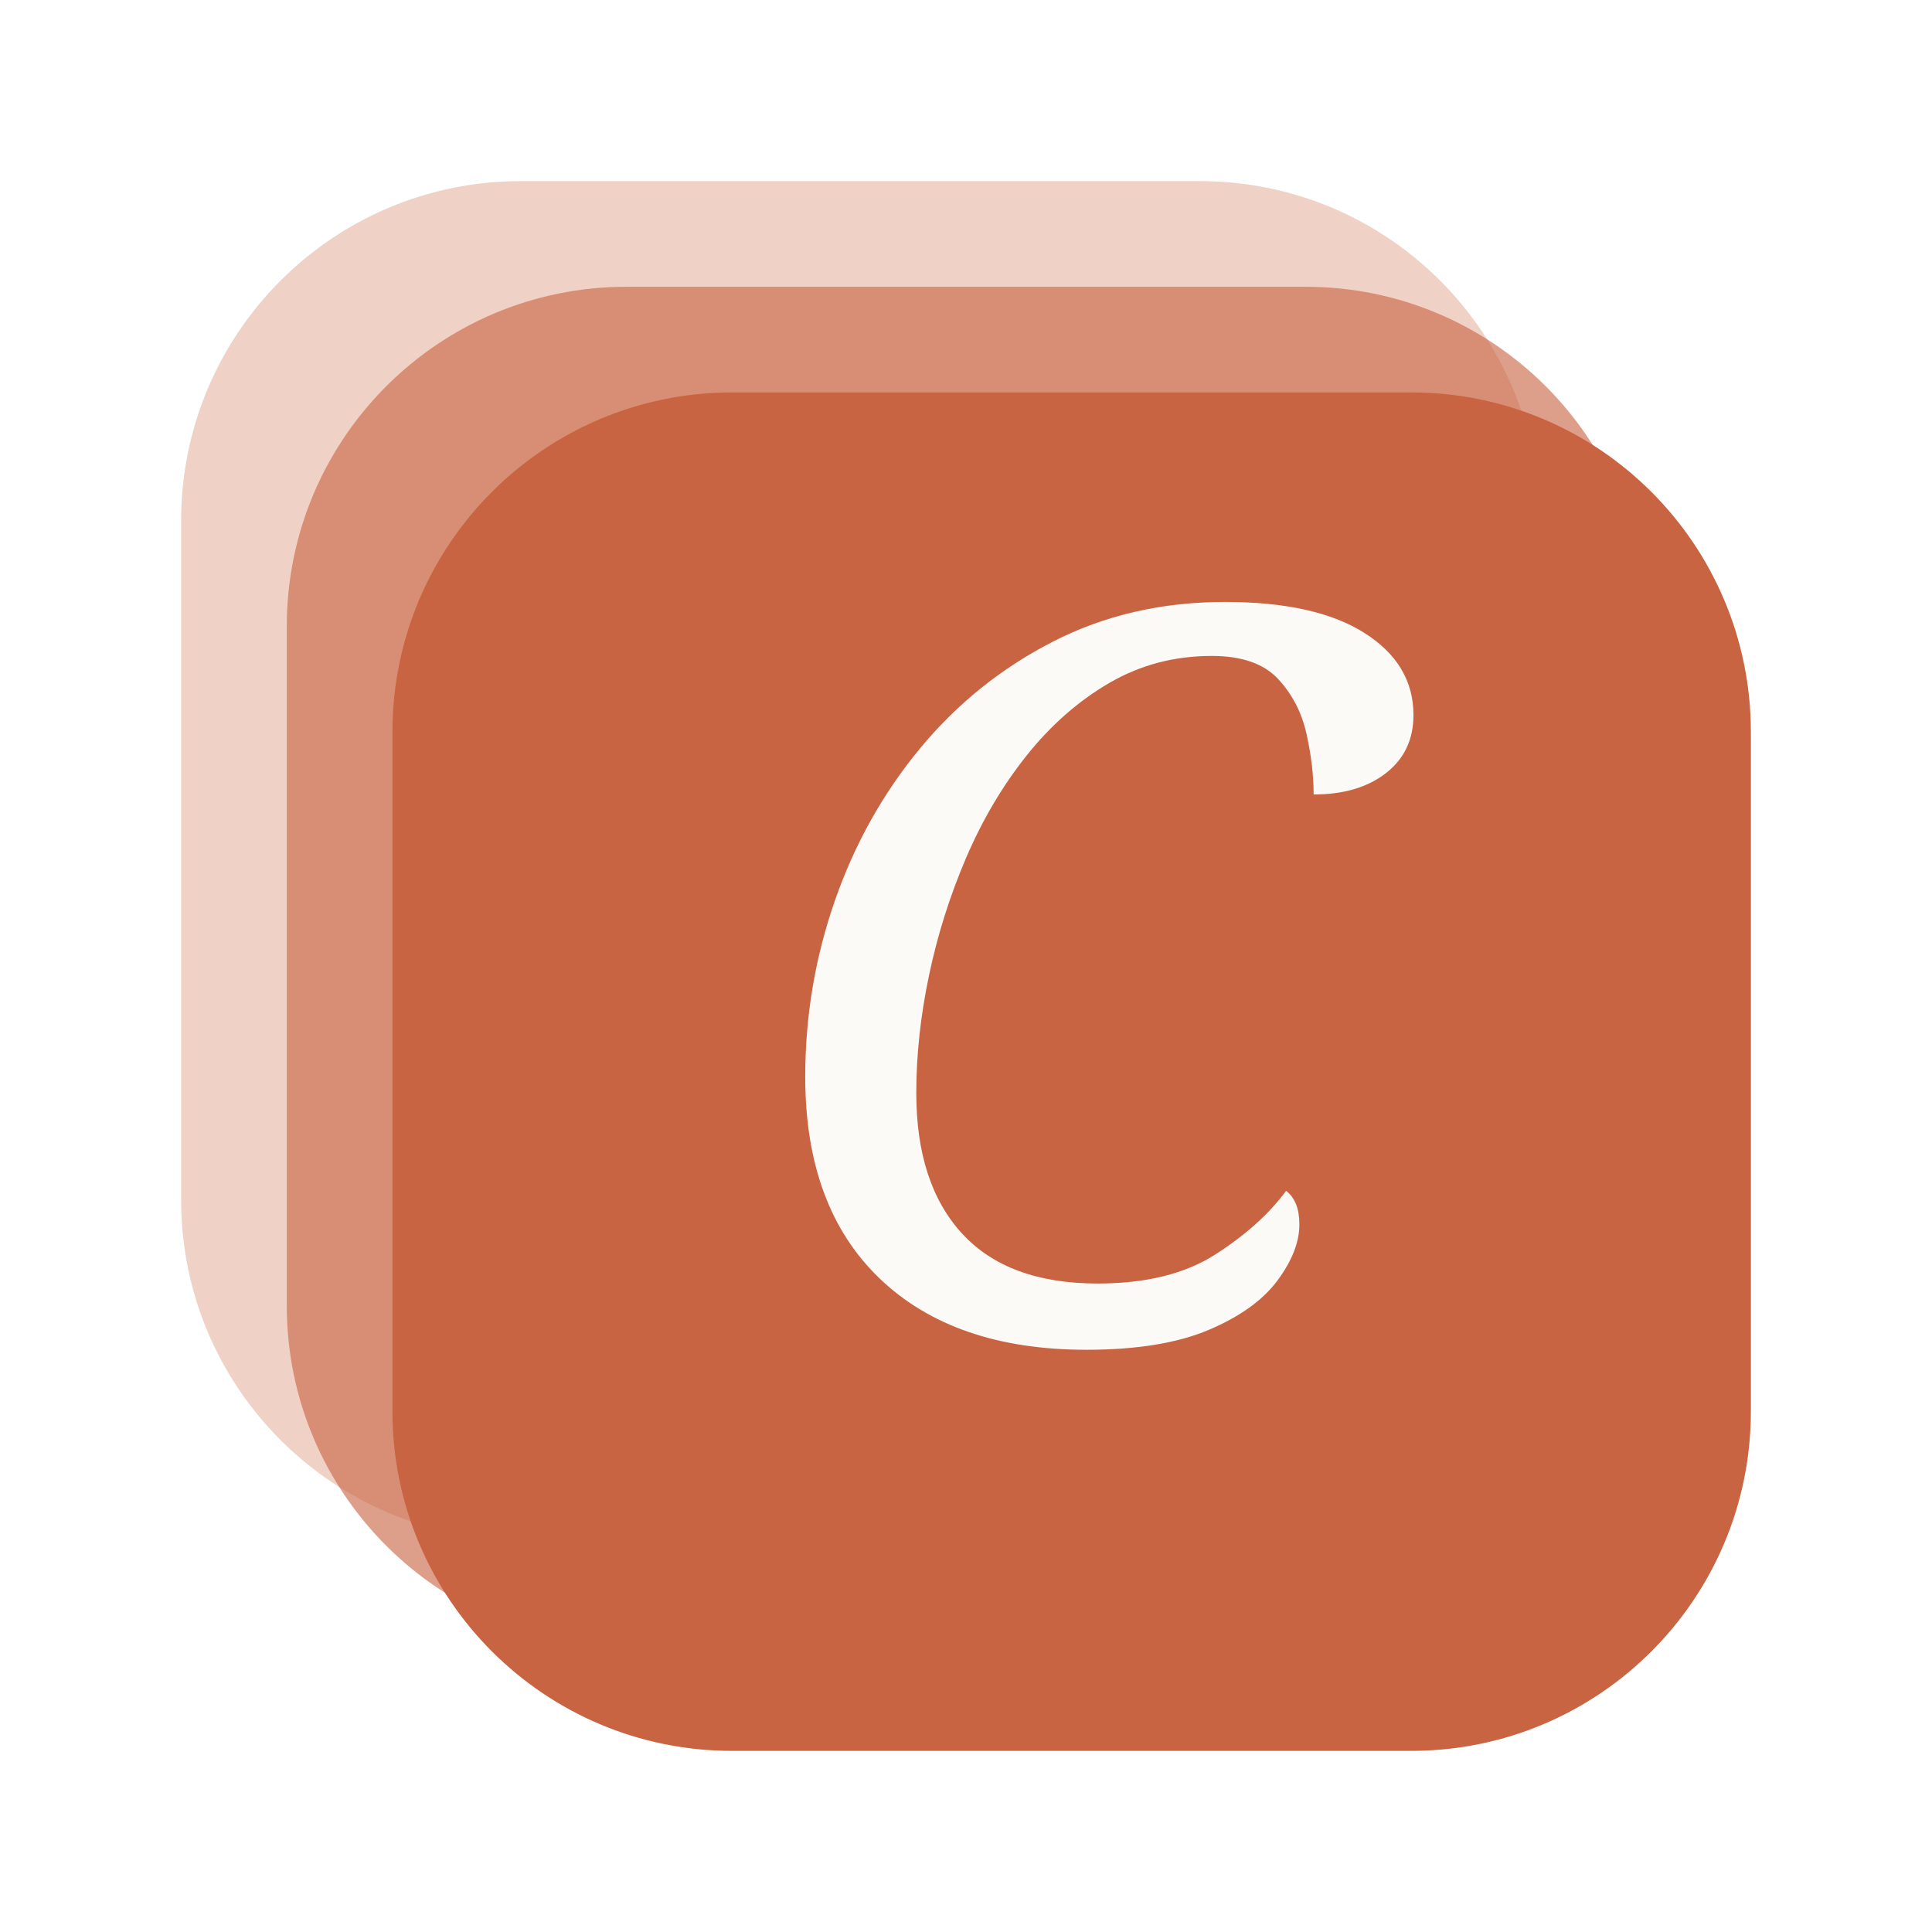
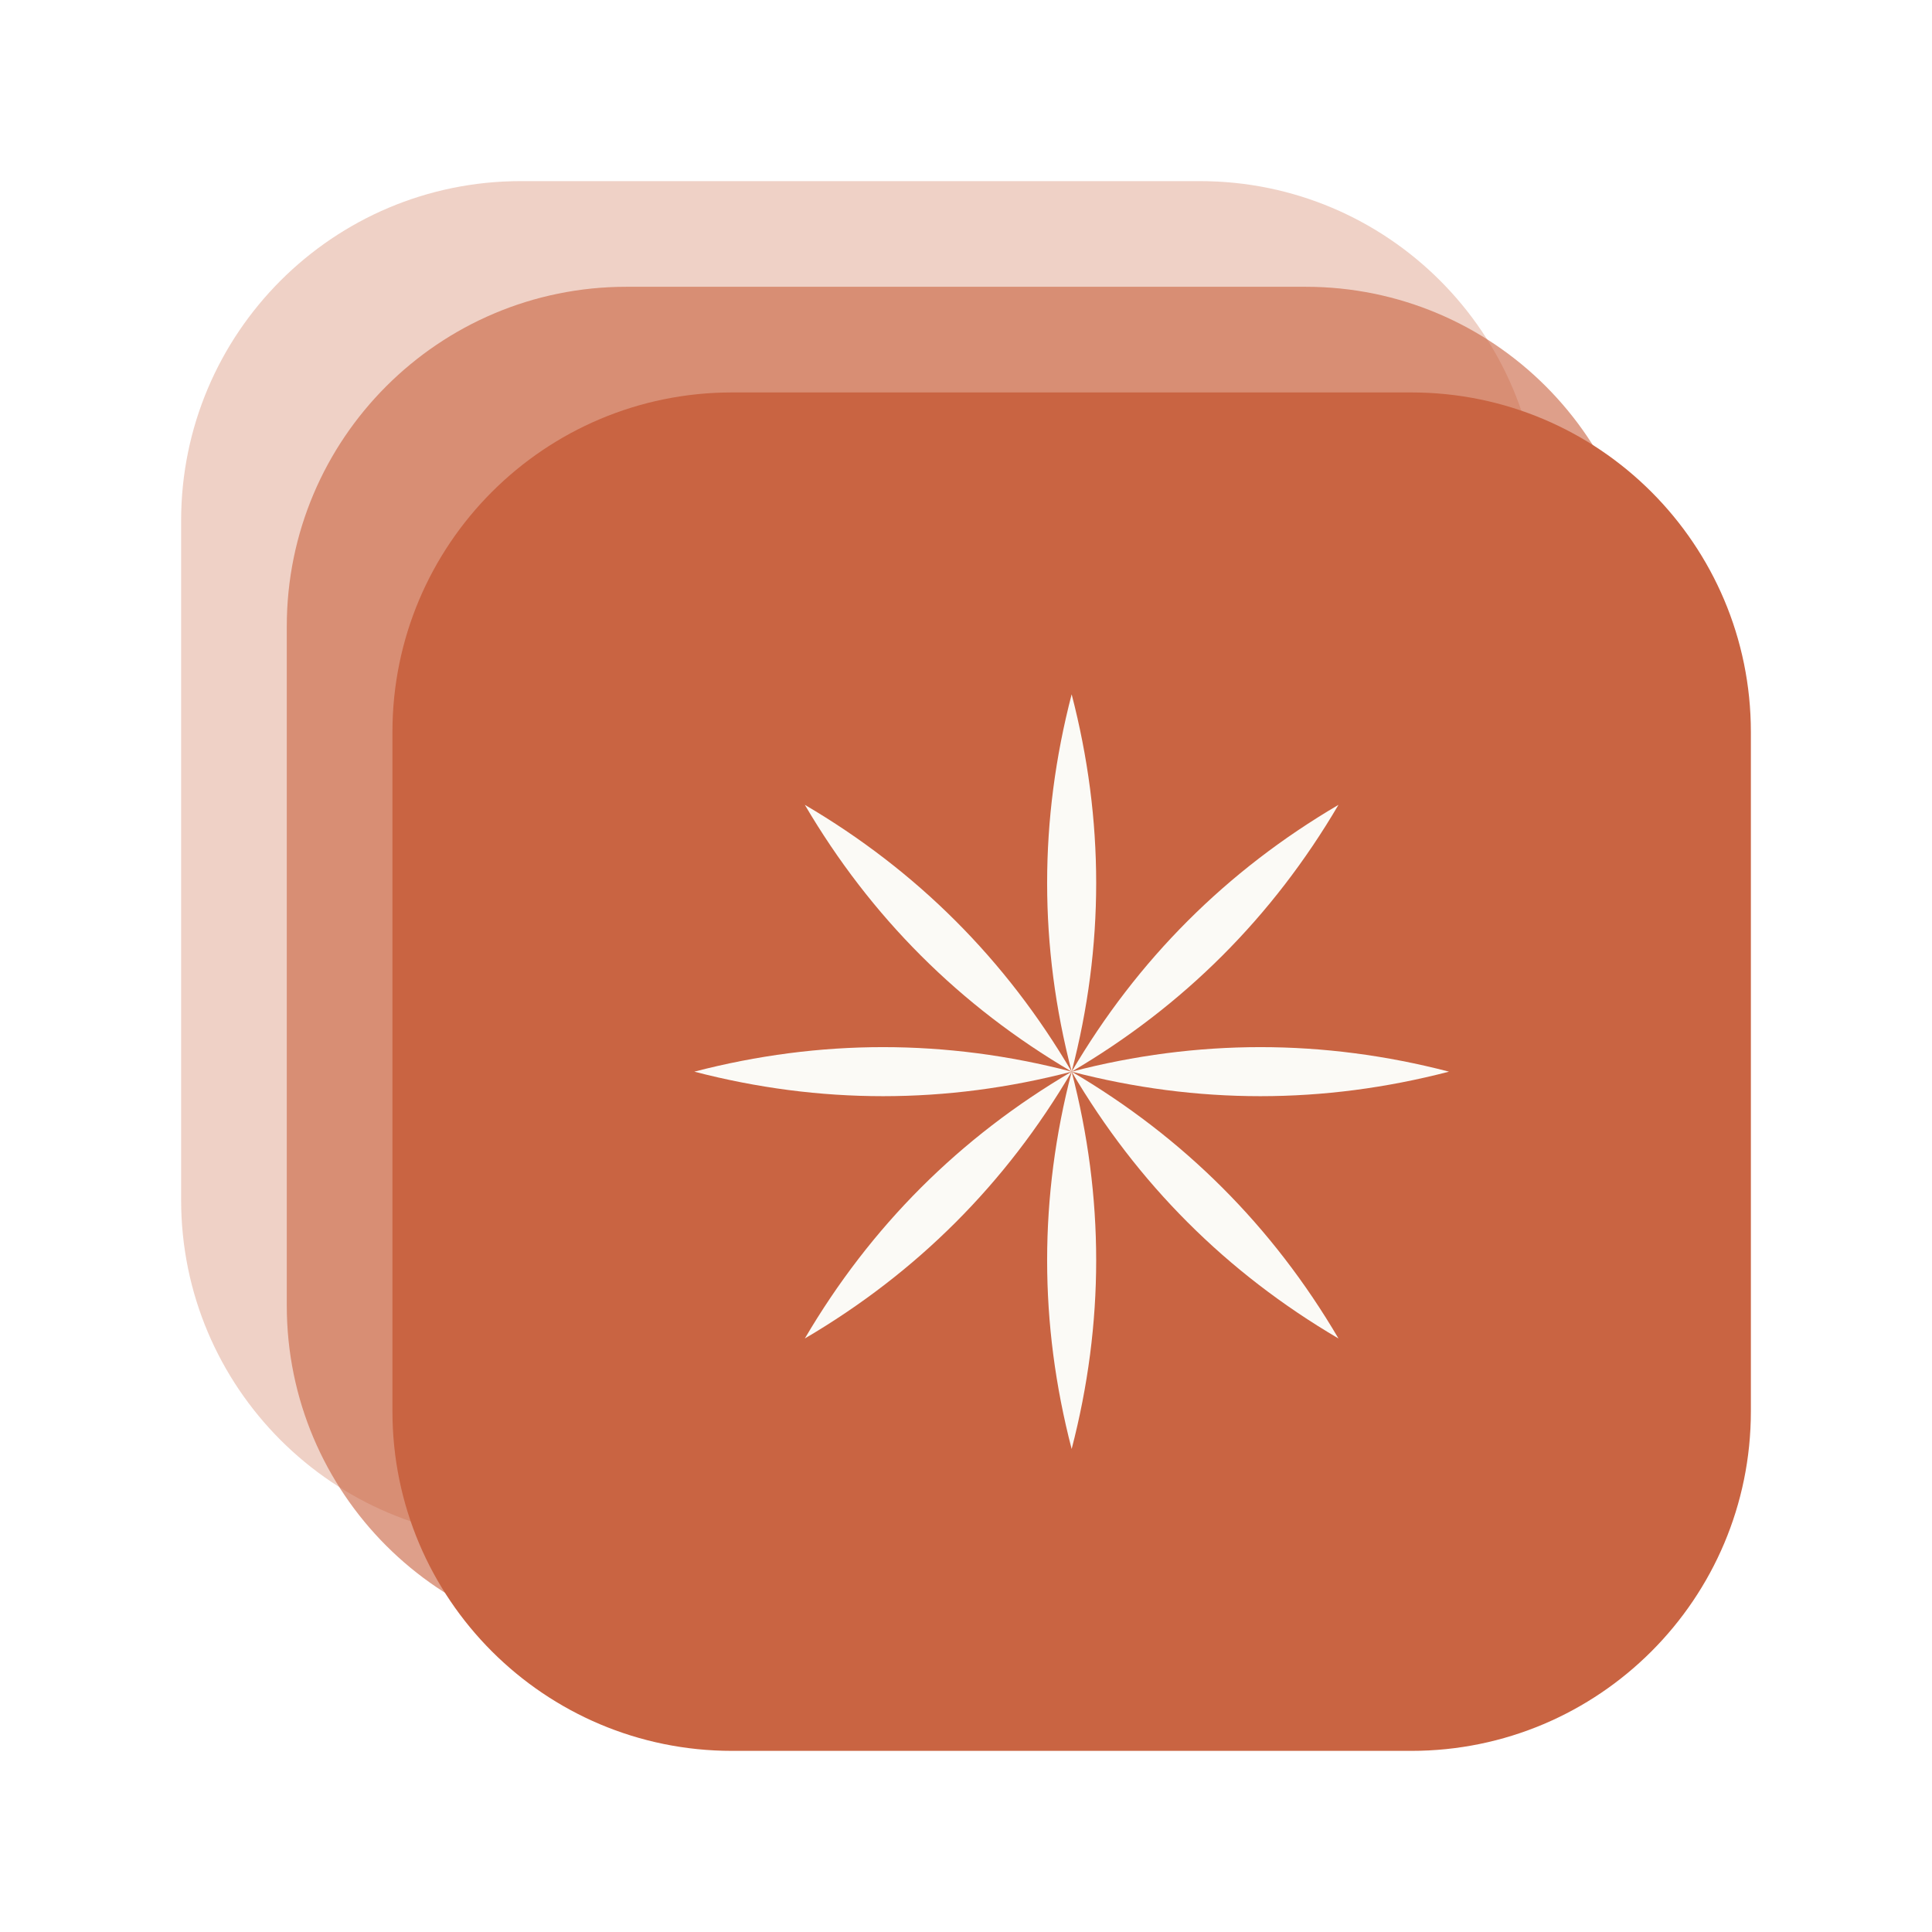
- <svg xmlns="http://www.w3.org/2000/svg" viewBox="0 0 1024 1024" role="img" aria-label="Claudius logo: three stacked rounded copper cards, the top card marked with a serif italic C.">
+ <svg xmlns="http://www.w3.org/2000/svg" viewBox="0 0 1024 1024" role="img" aria-label="Claudius logo: three stacked rounded copper cards, the top card marked with Claude's signature 8-petal sunburst in cream.">
+   <defs>
+     <g id="claude-asterisk">
+       <path d="M 0,0 Q 26,-100 0,-200 Q -26,-100 0,0 Z" fill="currentColor" />
+       <path d="M 0,0 Q 26,-100 0,-200 Q -26,-100 0,0 Z" fill="currentColor" transform="rotate(45)" />
+       <path d="M 0,0 Q 26,-100 0,-200 Q -26,-100 0,0 Z" fill="currentColor" transform="rotate(90)" />
+       <path d="M 0,0 Q 26,-100 0,-200 Q -26,-100 0,0 Z" fill="currentColor" transform="rotate(135)" />
+       <path d="M 0,0 Q 26,-100 0,-200 Q -26,-100 0,0 Z" fill="currentColor" transform="rotate(180)" />
+       <path d="M 0,0 Q 26,-100 0,-200 Q -26,-100 0,0 Z" fill="currentColor" transform="rotate(225)" />
+       <path d="M 0,0 Q 26,-100 0,-200 Q -26,-100 0,0 Z" fill="currentColor" transform="rotate(270)" />
+       <path d="M 0,0 Q 26,-100 0,-200 Q -26,-100 0,0 Z" fill="currentColor" transform="rotate(315)" />
+     </g>
+   </defs>
  <rect x="96" y="96" width="720" height="720" rx="180" fill="#c96442" fill-opacity="0.30" />
  <rect x="152" y="152" width="720" height="720" rx="180" fill="#c96442" fill-opacity="0.62" />
  <rect x="208" y="208" width="720" height="720" rx="180" fill="#c96442" />
-   <text x="568" y="710" font-family="Fraunces, 'Iowan Old Style', Georgia, serif" font-size="540" font-weight="500" font-style="italic" fill="#fbfaf6" text-anchor="middle">C</text>
+   <g transform="translate(568, 568)" color="#fbfaf6">
+     <use href="#claude-asterisk" />
+   </g>
</svg>
